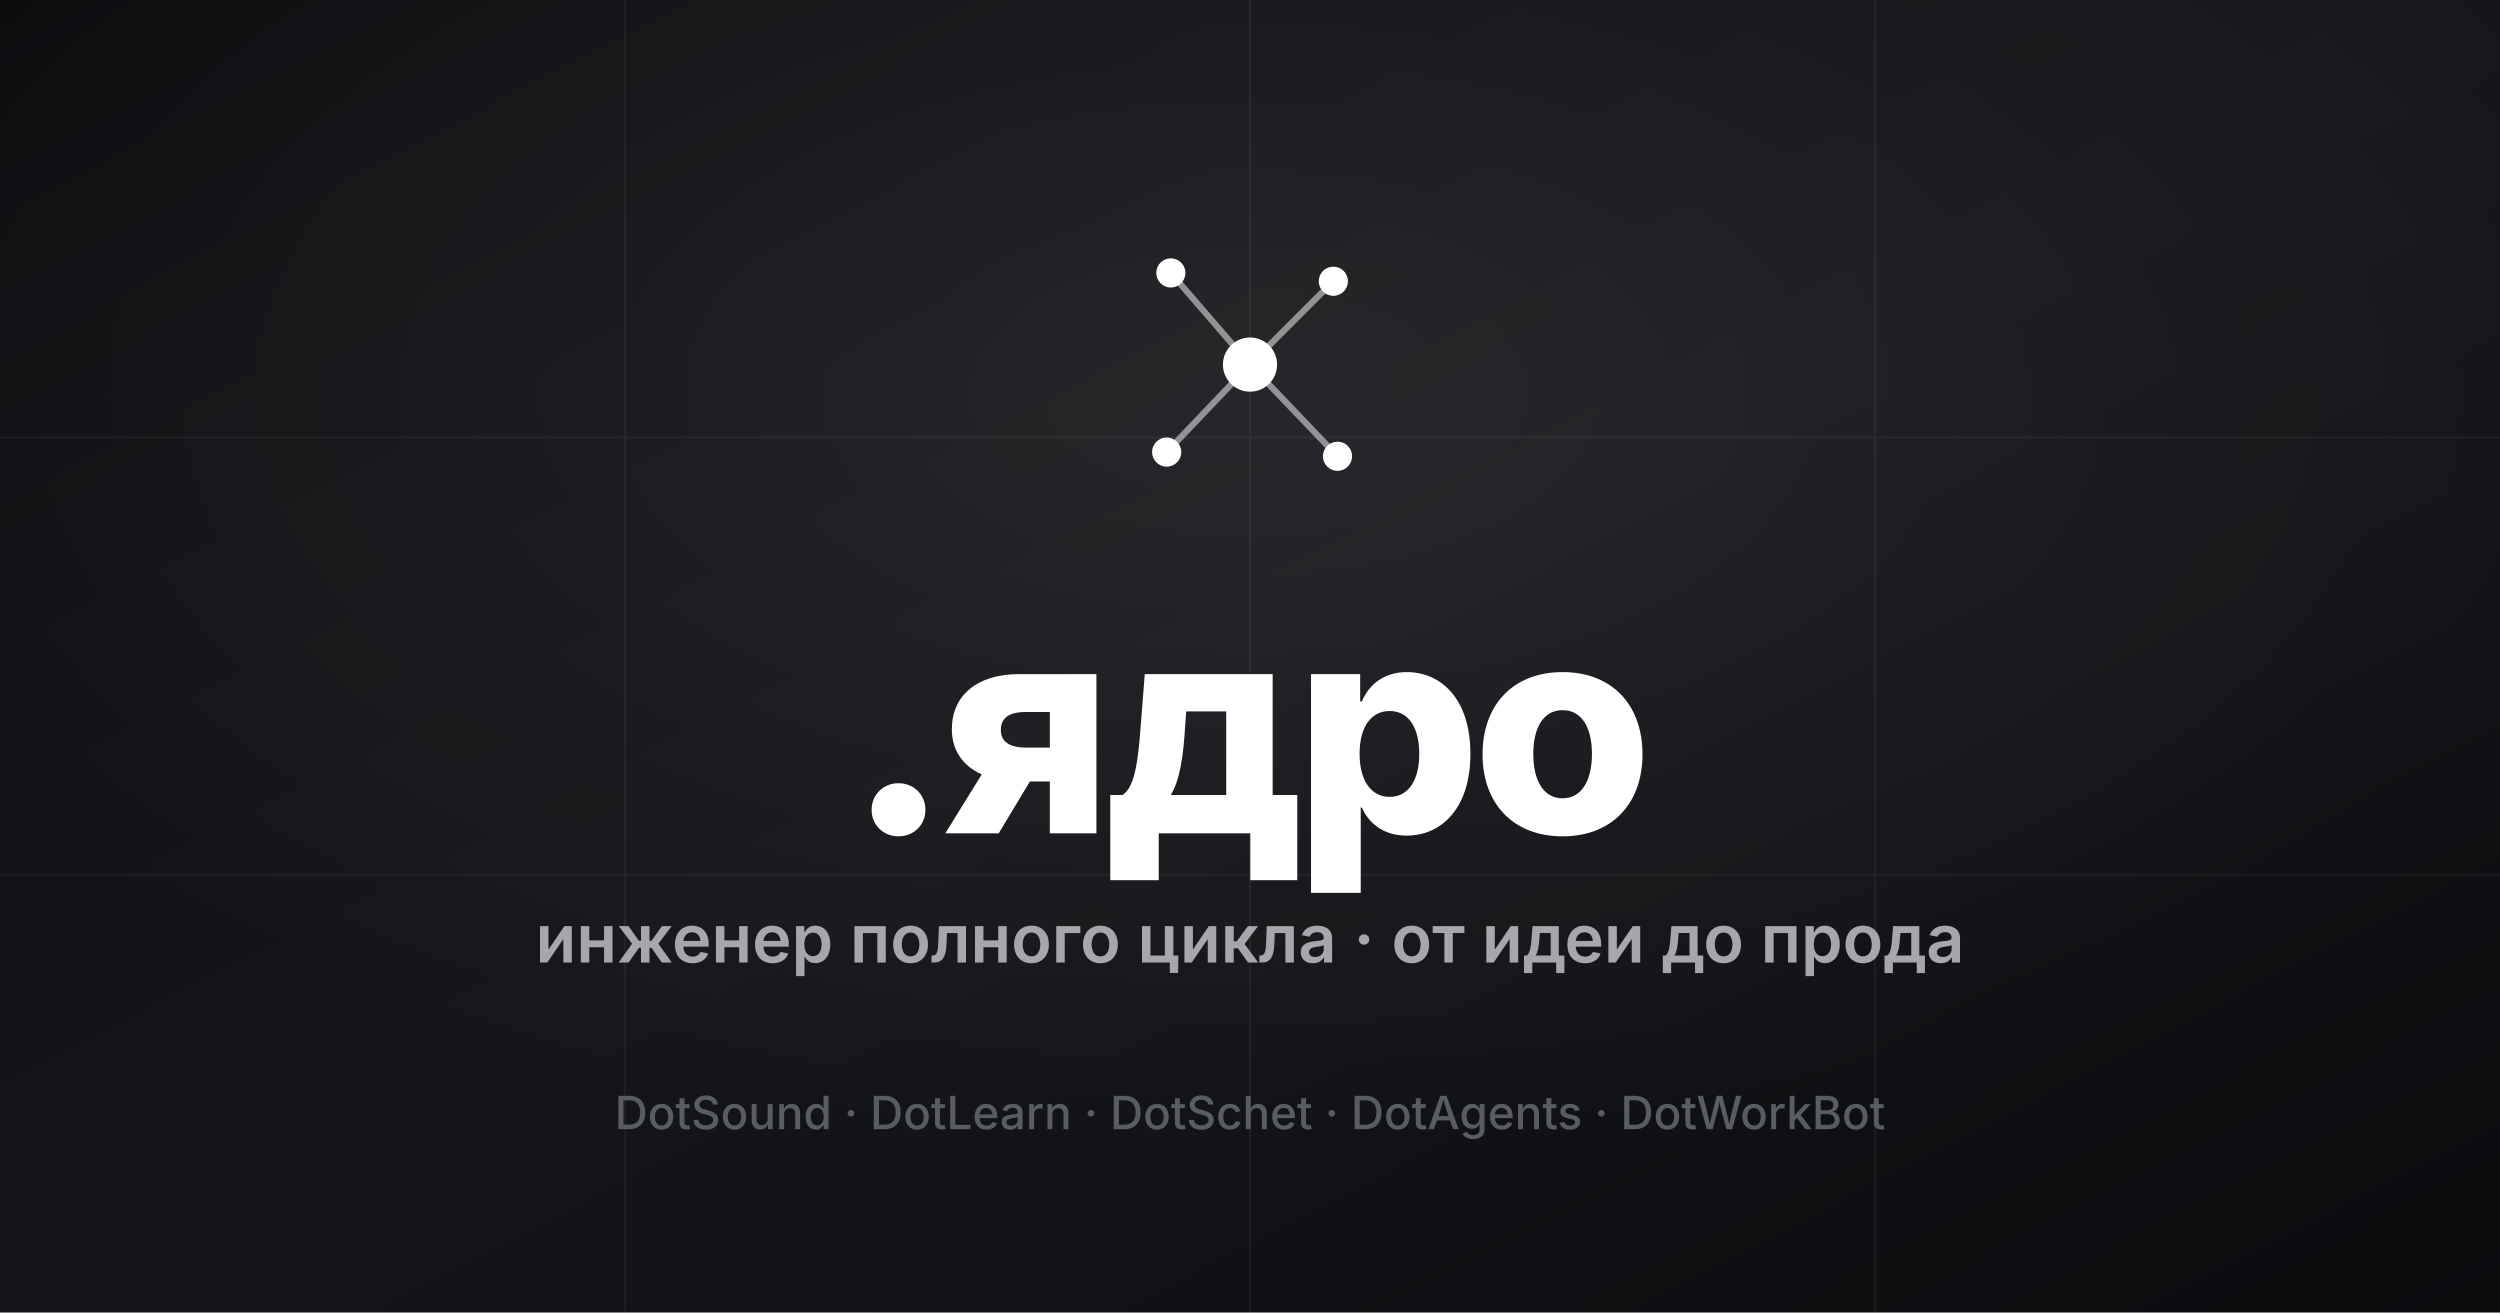
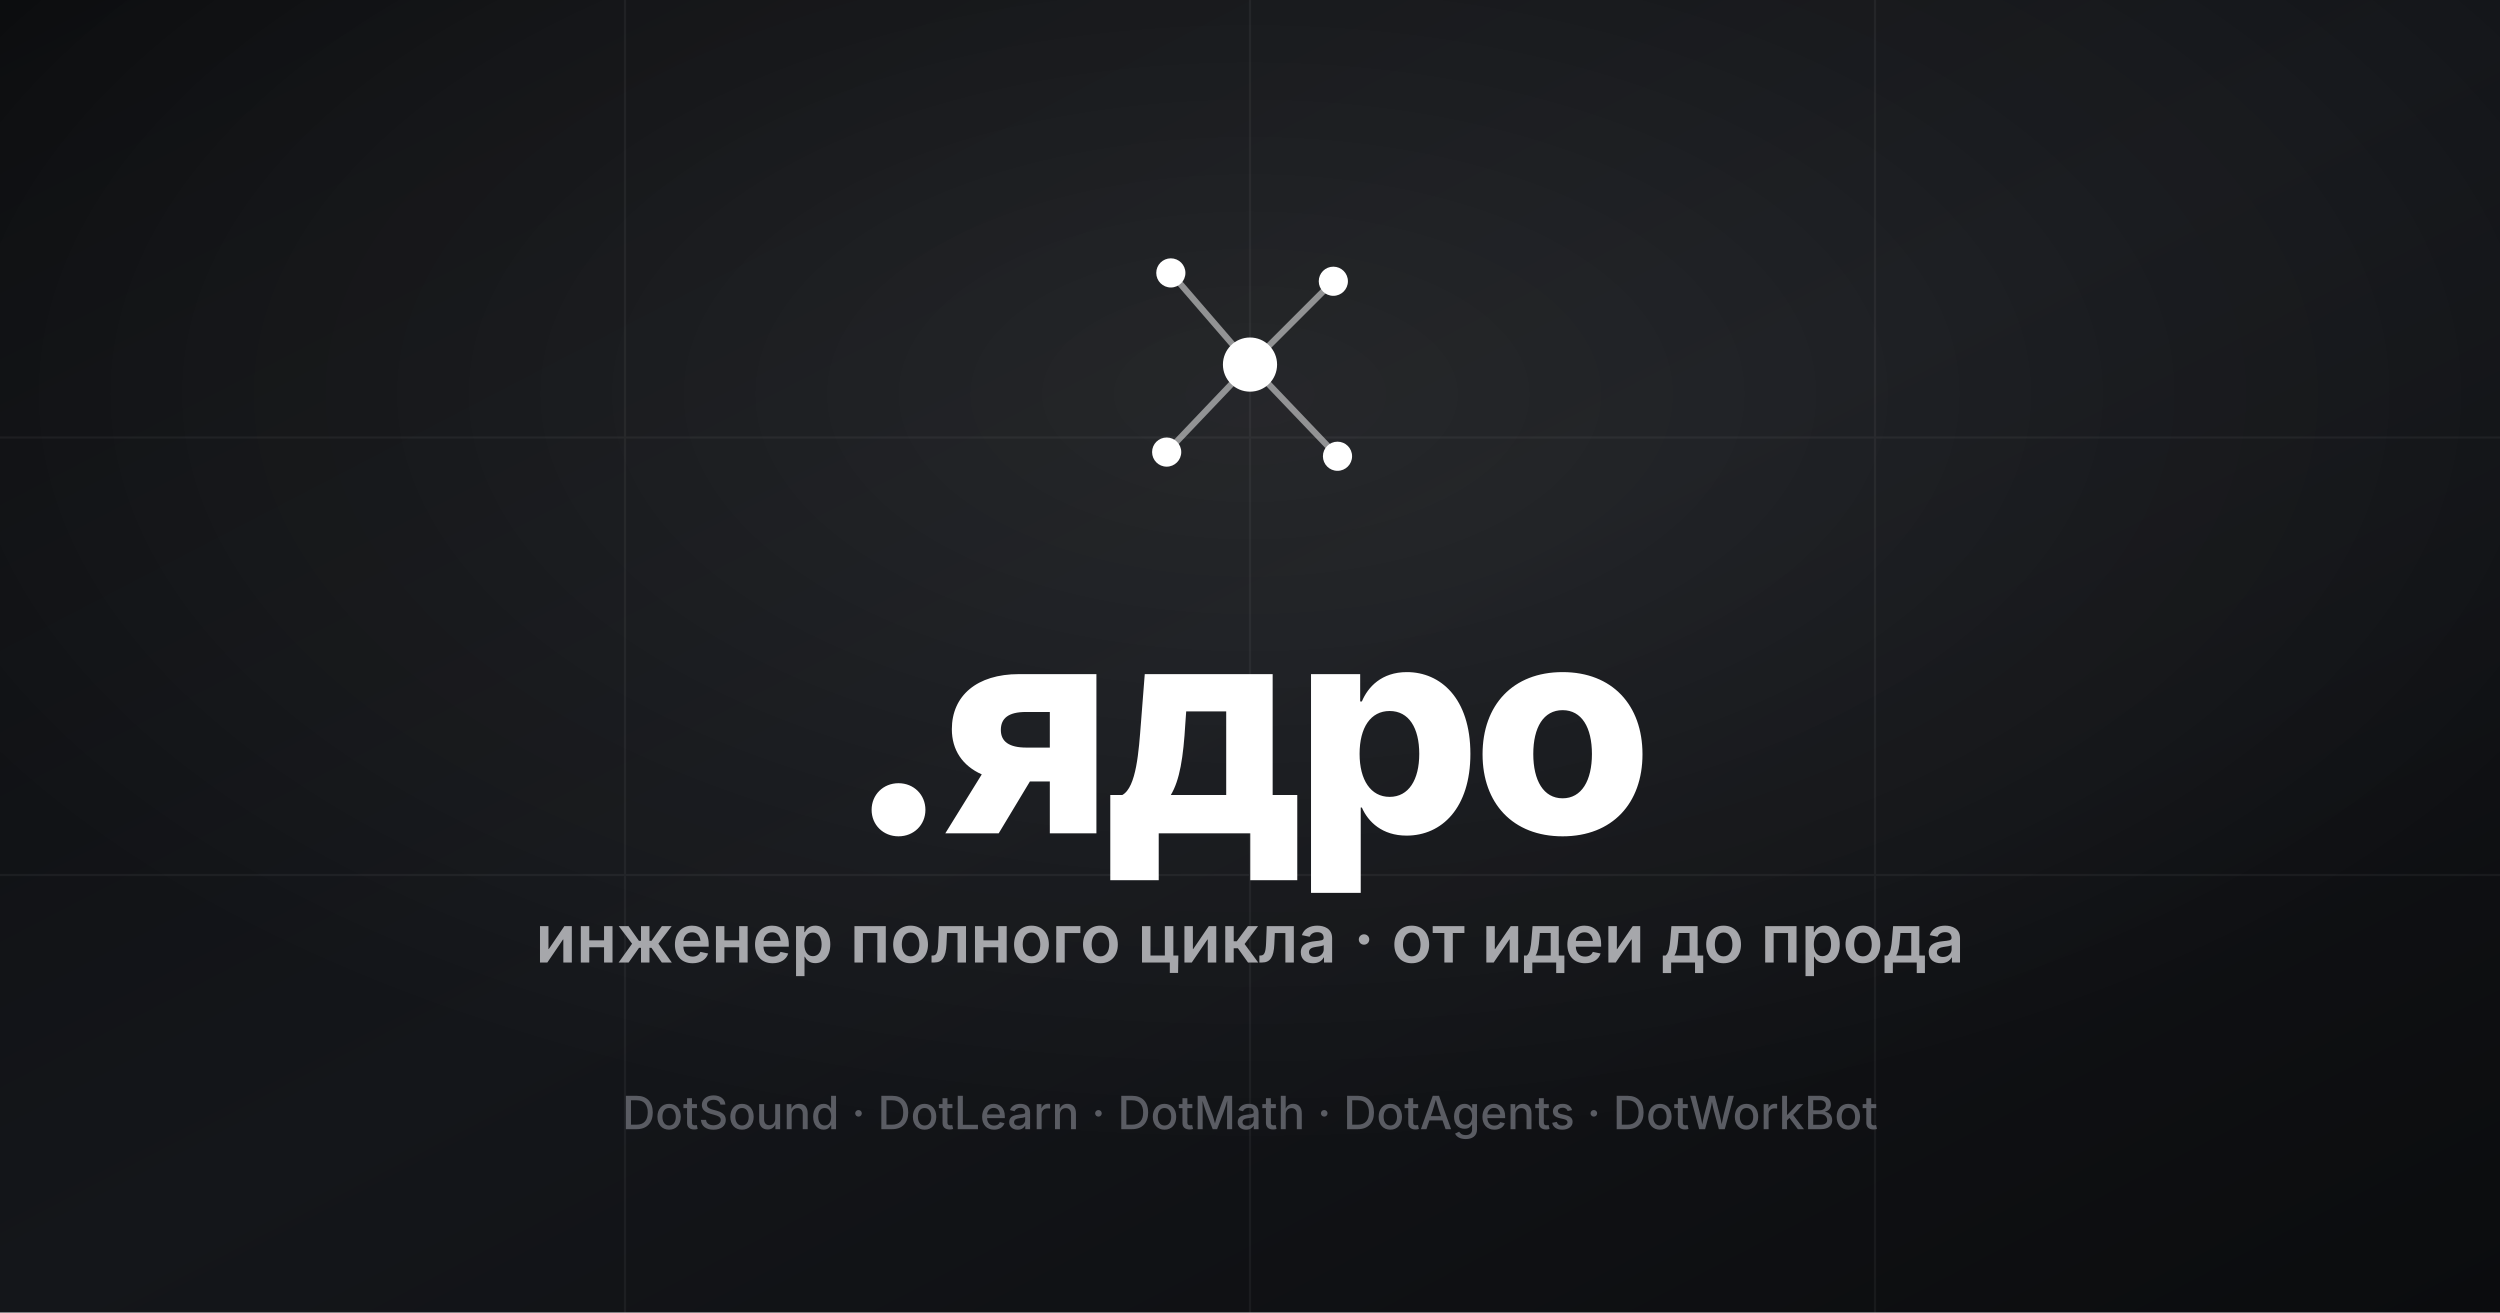
<svg xmlns="http://www.w3.org/2000/svg" width="1200" height="630" viewBox="0 0 1200 630" role="img" aria-labelledby="t d">
  <defs>
    <linearGradient id="bg" x1="0" y1="0" x2="1" y2="1">
      <stop offset="0" stop-color="#0c0d0f" />
      <stop offset="0.5" stop-color="#14161a" />
      <stop offset="1" stop-color="#0b0c0e" />
    </linearGradient>
    <radialGradient id="glow" cx="50%" cy="30%" r="58%">
      <stop offset="0" stop-color="#ffffff" stop-opacity="0.08" />
      <stop offset="1" stop-color="#ffffff" stop-opacity="0" />
    </radialGradient>
  </defs>
  <rect width="1200" height="630" fill="url(#bg)" />
  <rect width="1200" height="630" fill="url(#glow)" />
  <g opacity="0.05" stroke="#ffffff" stroke-width="1">
    <path d="M0 210 H1200 M0 420 H1200 M300 0 V630 M600 0 V630 M900 0 V630" />
  </g>
  <g stroke="#ffffff" stroke-linecap="round" stroke-opacity="0.5" stroke-width="3">
    <line x1="600" y1="175" x2="562" y2="131" />
    <line x1="600" y1="175" x2="640" y2="135" />
    <line x1="600" y1="175" x2="642" y2="219" />
    <line x1="600" y1="175" x2="560" y2="217" />
  </g>
  <g fill="#ffffff">
    <circle cx="600" cy="175" r="13" />
    <circle cx="562" cy="131" r="7" />
    <circle cx="640" cy="135" r="7" />
    <circle cx="642" cy="219" r="7" />
    <circle cx="560" cy="217" r="7" />
  </g>
  <text x="600" y="400" text-anchor="middle" font-family="Inter, Arial, sans-serif" font-weight="800" font-size="140" fill="#ffffff" letter-spacing="-4">.ядро</text>
  <text x="600" y="462" text-anchor="middle" font-family="Inter, Arial, sans-serif" font-weight="600" font-size="32" fill="#a6a7ab">инженер полного цикла · от идеи до прода</text>
-   <text x="600" y="542" text-anchor="middle" font-family="Inter, Arial, sans-serif" font-weight="500" font-size="22" fill="#5a5c63">DotSound · DotLearn · DotSchet · DotAgents · DotWorkBot</text>
+   <text x="600" y="542" text-anchor="middle" font-family="Inter, Arial, sans-serif" font-weight="500" font-size="22" fill="#5a5c63">DotSound · DotLearn · DotMath · DotAgents · DotWorkBot</text>
</svg>
